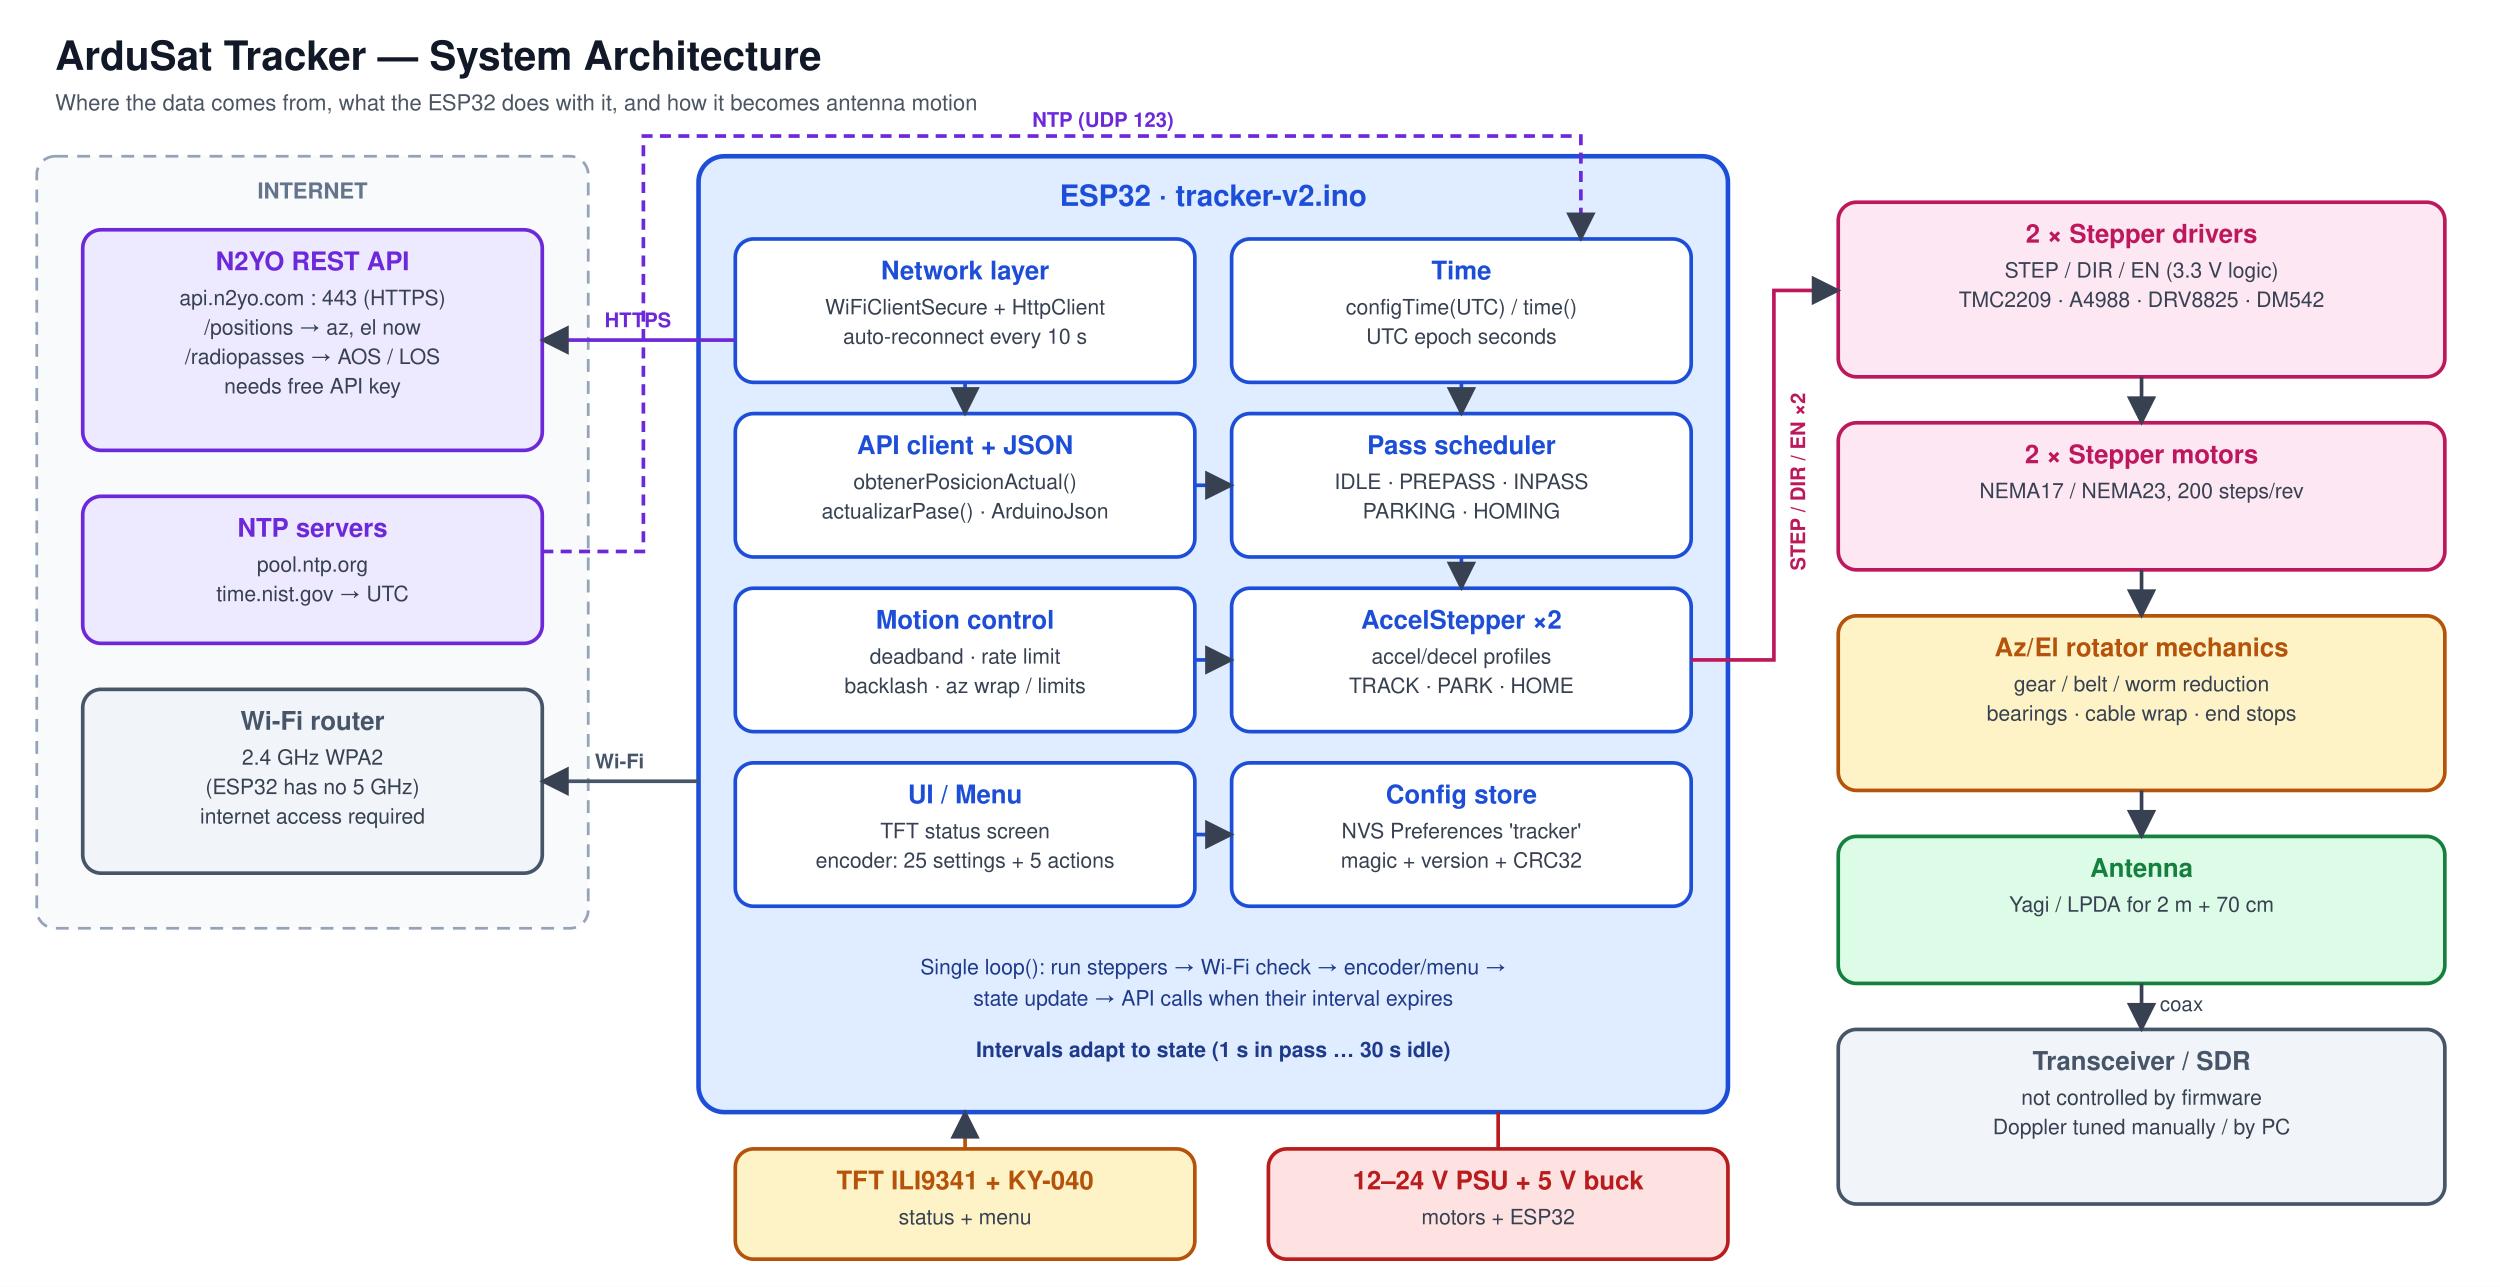
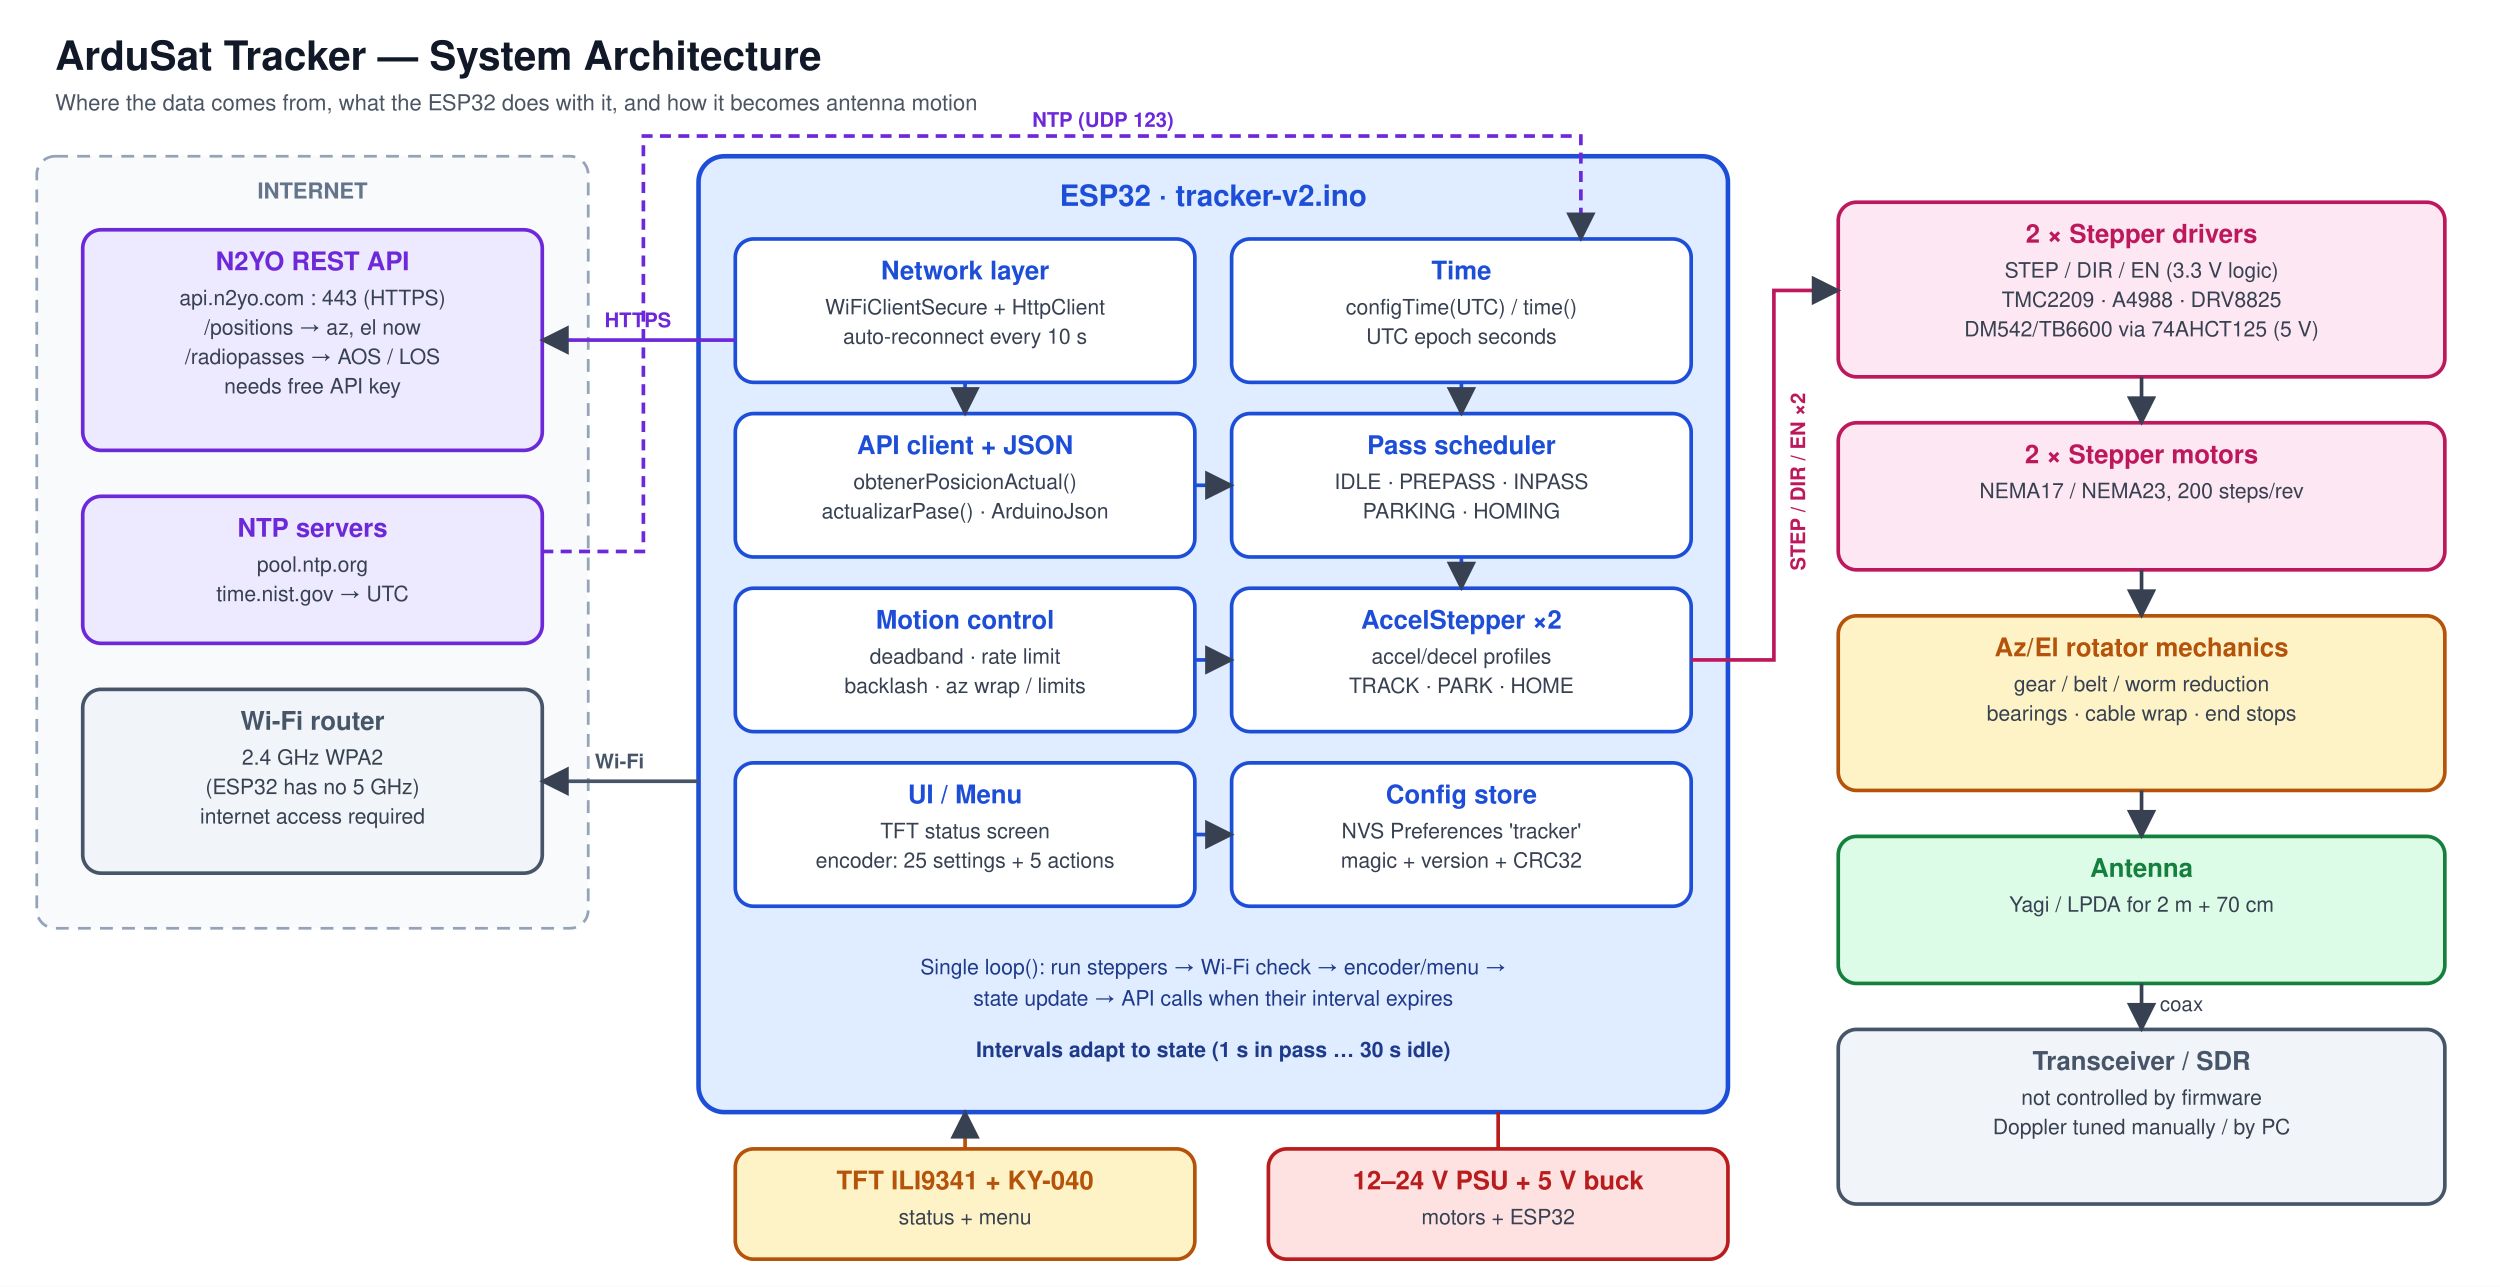
<svg xmlns="http://www.w3.org/2000/svg" width="1360" height="700" viewBox="0 0 1360 700">
  <defs>
    <marker id="arr" viewBox="0 0 10 10" refX="9" refY="5" markerWidth="8" markerHeight="8" orient="auto-start-reverse">
      <path d="M0,0 L10,5 L0,10 z" fill="#374151" />
    </marker>
  </defs>
  <rect x="0" y="0" width="1360" height="700" fill="#ffffff" />
  <text x="30" y="38" font-size="22" text-anchor="start" fill="#111827" font-weight="bold" font-family="Helvetica, Arial, sans-serif">ArduSat Tracker — System Architecture</text>
  <text x="30" y="60" font-size="12" text-anchor="start" fill="#4b5563" font-weight="normal" font-family="Helvetica, Arial, sans-serif">Where the data comes from, what the ESP32 does with it, and how it becomes antenna motion</text>
  <rect x="20" y="85" width="300" height="420" rx="10" fill="#f8fafc" stroke="#94a3b8" stroke-width="1.5" stroke-dasharray="7 5" />
  <text x="170" y="108" font-size="12" text-anchor="middle" fill="#64748b" font-weight="bold" font-family="Helvetica, Arial, sans-serif">INTERNET</text>
  <rect x="45" y="125" width="250" height="120" rx="10" fill="#ede9fe" stroke="#6d28d9" stroke-width="2" />
  <text x="170.0" y="147" font-size="14" text-anchor="middle" fill="#6d28d9" font-weight="bold" font-family="Helvetica, Arial, sans-serif">N2YO REST API</text>
  <text x="170.0" y="166" font-size="11.5" text-anchor="middle" fill="#374151" font-weight="normal" font-family="Helvetica, Arial, sans-serif">api.n2yo.com : 443 (HTTPS)</text>
  <text x="170.0" y="182" font-size="11.5" text-anchor="middle" fill="#374151" font-weight="normal" font-family="Helvetica, Arial, sans-serif">/positions → az, el now</text>
  <text x="170.0" y="198" font-size="11.5" text-anchor="middle" fill="#374151" font-weight="normal" font-family="Helvetica, Arial, sans-serif">/radiopasses → AOS / LOS</text>
  <text x="170.0" y="214" font-size="11.5" text-anchor="middle" fill="#374151" font-weight="normal" font-family="Helvetica, Arial, sans-serif">needs free API key</text>
  <rect x="45" y="270" width="250" height="80" rx="10" fill="#ede9fe" stroke="#6d28d9" stroke-width="2" />
  <text x="170.0" y="292" font-size="14" text-anchor="middle" fill="#6d28d9" font-weight="bold" font-family="Helvetica, Arial, sans-serif">NTP servers</text>
  <text x="170.0" y="311" font-size="11.5" text-anchor="middle" fill="#374151" font-weight="normal" font-family="Helvetica, Arial, sans-serif">pool.ntp.org</text>
  <text x="170.0" y="327" font-size="11.5" text-anchor="middle" fill="#374151" font-weight="normal" font-family="Helvetica, Arial, sans-serif">time.nist.gov → UTC</text>
  <rect x="45" y="375" width="250" height="100" rx="10" fill="#f1f5f9" stroke="#475569" stroke-width="2" />
  <text x="170.0" y="397" font-size="14" text-anchor="middle" fill="#475569" font-weight="bold" font-family="Helvetica, Arial, sans-serif">Wi-Fi router</text>
  <text x="170.0" y="416" font-size="11.5" text-anchor="middle" fill="#374151" font-weight="normal" font-family="Helvetica, Arial, sans-serif">2.4 GHz WPA2</text>
  <text x="170.0" y="432" font-size="11.5" text-anchor="middle" fill="#374151" font-weight="normal" font-family="Helvetica, Arial, sans-serif">(ESP32 has no 5 GHz)</text>
  <text x="170.0" y="448" font-size="11.5" text-anchor="middle" fill="#374151" font-weight="normal" font-family="Helvetica, Arial, sans-serif">internet access required</text>
  <rect x="380" y="85" width="560" height="520" rx="14" fill="#e0ecff" stroke="#1d4ed8" stroke-width="2.5" />
  <text x="660" y="112" font-size="16" text-anchor="middle" fill="#1d4ed8" font-weight="bold" font-family="Helvetica, Arial, sans-serif">ESP32  ·  tracker-v2.ino</text>
  <rect x="400" y="130" width="250" height="78" rx="10" fill="#ffffff" stroke="#1d4ed8" stroke-width="2" />
  <text x="525.0" y="152" font-size="14" text-anchor="middle" fill="#1d4ed8" font-weight="bold" font-family="Helvetica, Arial, sans-serif">Network layer</text>
  <text x="525.0" y="171" font-size="11.5" text-anchor="middle" fill="#374151" font-weight="normal" font-family="Helvetica, Arial, sans-serif">WiFiClientSecure + HttpClient</text>
  <text x="525.0" y="187" font-size="11.5" text-anchor="middle" fill="#374151" font-weight="normal" font-family="Helvetica, Arial, sans-serif">auto-reconnect every 10 s</text>
  <rect x="670" y="130" width="250" height="78" rx="10" fill="#ffffff" stroke="#1d4ed8" stroke-width="2" />
  <text x="795.0" y="152" font-size="14" text-anchor="middle" fill="#1d4ed8" font-weight="bold" font-family="Helvetica, Arial, sans-serif">Time</text>
  <text x="795.0" y="171" font-size="11.5" text-anchor="middle" fill="#374151" font-weight="normal" font-family="Helvetica, Arial, sans-serif">configTime(UTC) / time()</text>
  <text x="795.0" y="187" font-size="11.5" text-anchor="middle" fill="#374151" font-weight="normal" font-family="Helvetica, Arial, sans-serif">UTC epoch seconds</text>
  <rect x="400" y="225" width="250" height="78" rx="10" fill="#ffffff" stroke="#1d4ed8" stroke-width="2" />
  <text x="525.0" y="247" font-size="14" text-anchor="middle" fill="#1d4ed8" font-weight="bold" font-family="Helvetica, Arial, sans-serif">API client + JSON</text>
  <text x="525.0" y="266" font-size="11.5" text-anchor="middle" fill="#374151" font-weight="normal" font-family="Helvetica, Arial, sans-serif">obtenerPosicionActual()</text>
  <text x="525.0" y="282" font-size="11.5" text-anchor="middle" fill="#374151" font-weight="normal" font-family="Helvetica, Arial, sans-serif">actualizarPase() · ArduinoJson</text>
  <rect x="670" y="225" width="250" height="78" rx="10" fill="#ffffff" stroke="#1d4ed8" stroke-width="2" />
  <text x="795.0" y="247" font-size="14" text-anchor="middle" fill="#1d4ed8" font-weight="bold" font-family="Helvetica, Arial, sans-serif">Pass scheduler</text>
  <text x="795.0" y="266" font-size="11.5" text-anchor="middle" fill="#374151" font-weight="normal" font-family="Helvetica, Arial, sans-serif">IDLE · PREPASS · INPASS</text>
  <text x="795.0" y="282" font-size="11.5" text-anchor="middle" fill="#374151" font-weight="normal" font-family="Helvetica, Arial, sans-serif">PARKING · HOMING</text>
  <rect x="400" y="320" width="250" height="78" rx="10" fill="#ffffff" stroke="#1d4ed8" stroke-width="2" />
  <text x="525.0" y="342" font-size="14" text-anchor="middle" fill="#1d4ed8" font-weight="bold" font-family="Helvetica, Arial, sans-serif">Motion control</text>
  <text x="525.0" y="361" font-size="11.5" text-anchor="middle" fill="#374151" font-weight="normal" font-family="Helvetica, Arial, sans-serif">deadband · rate limit</text>
  <text x="525.0" y="377" font-size="11.5" text-anchor="middle" fill="#374151" font-weight="normal" font-family="Helvetica, Arial, sans-serif">backlash · az wrap / limits</text>
  <rect x="670" y="320" width="250" height="78" rx="10" fill="#ffffff" stroke="#1d4ed8" stroke-width="2" />
  <text x="795.0" y="342" font-size="14" text-anchor="middle" fill="#1d4ed8" font-weight="bold" font-family="Helvetica, Arial, sans-serif">AccelStepper ×2</text>
  <text x="795.0" y="361" font-size="11.5" text-anchor="middle" fill="#374151" font-weight="normal" font-family="Helvetica, Arial, sans-serif">accel/decel profiles</text>
  <text x="795.0" y="377" font-size="11.5" text-anchor="middle" fill="#374151" font-weight="normal" font-family="Helvetica, Arial, sans-serif">TRACK · PARK · HOME</text>
  <rect x="400" y="415" width="250" height="78" rx="10" fill="#ffffff" stroke="#1d4ed8" stroke-width="2" />
  <text x="525.0" y="437" font-size="14" text-anchor="middle" fill="#1d4ed8" font-weight="bold" font-family="Helvetica, Arial, sans-serif">UI / Menu</text>
  <text x="525.0" y="456" font-size="11.5" text-anchor="middle" fill="#374151" font-weight="normal" font-family="Helvetica, Arial, sans-serif">TFT status screen</text>
  <text x="525.0" y="472" font-size="11.5" text-anchor="middle" fill="#374151" font-weight="normal" font-family="Helvetica, Arial, sans-serif">encoder: 25 settings + 5 actions</text>
  <rect x="670" y="415" width="250" height="78" rx="10" fill="#ffffff" stroke="#1d4ed8" stroke-width="2" />
  <text x="795.0" y="437" font-size="14" text-anchor="middle" fill="#1d4ed8" font-weight="bold" font-family="Helvetica, Arial, sans-serif">Config store</text>
  <text x="795.0" y="456" font-size="11.5" text-anchor="middle" fill="#374151" font-weight="normal" font-family="Helvetica, Arial, sans-serif">NVS Preferences 'tracker'</text>
  <text x="795.0" y="472" font-size="11.5" text-anchor="middle" fill="#374151" font-weight="normal" font-family="Helvetica, Arial, sans-serif">magic + version + CRC32</text>
  <text x="660" y="530" font-size="11.5" text-anchor="middle" fill="#1e3a8a" font-weight="normal" font-family="Helvetica, Arial, sans-serif">Single loop(): run steppers → Wi-Fi check → encoder/menu →</text>
  <text x="660" y="547" font-size="11.5" text-anchor="middle" fill="#1e3a8a" font-weight="normal" font-family="Helvetica, Arial, sans-serif">state update → API calls when their interval expires</text>
  <text x="660" y="575" font-size="11.5" text-anchor="middle" fill="#1e3a8a" font-weight="bold" font-family="Helvetica, Arial, sans-serif">Intervals adapt to state (1 s in pass … 30 s idle)</text>
  <line x1="525" y1="208" x2="525" y2="225" stroke="#1d4ed8" stroke-width="2" marker-end="url(#arr)" />
  <line x1="795" y1="208" x2="795" y2="225" stroke="#1d4ed8" stroke-width="2" marker-end="url(#arr)" />
  <line x1="650" y1="264" x2="670" y2="264" stroke="#1d4ed8" stroke-width="2" marker-end="url(#arr)" />
  <line x1="795" y1="303" x2="795" y2="320" stroke="#1d4ed8" stroke-width="2" marker-end="url(#arr)" />
  <line x1="650" y1="359" x2="670" y2="359" stroke="#1d4ed8" stroke-width="2" marker-end="url(#arr)" />
  <line x1="670" y1="454" x2="650" y2="454" stroke="#1d4ed8" stroke-width="2" marker-start="url(#arr)" />
  <line x1="295" y1="185" x2="400" y2="185" stroke="#6d28d9" stroke-width="2" marker-start="url(#arr)" />
  <text x="347" y="178" font-size="11" text-anchor="middle" fill="#6d28d9" font-weight="bold" font-family="Helvetica, Arial, sans-serif">HTTPS</text>
  <path d="M295,300 L350,300 L350,74 L860,74 L860,130" stroke="#6d28d9" stroke-width="2" fill="none" marker-end="url(#arr)" stroke-dasharray="6 4" />
  <text x="600" y="69" font-size="11" text-anchor="middle" fill="#6d28d9" font-weight="bold" font-family="Helvetica, Arial, sans-serif">NTP (UDP 123)</text>
  <line x1="295" y1="425" x2="380" y2="425" stroke="#475569" stroke-width="2" marker-start="url(#arr)" />
  <text x="337" y="418" font-size="11" text-anchor="middle" fill="#475569" font-weight="bold" font-family="Helvetica, Arial, sans-serif">Wi-Fi</text>
  <rect x="1000" y="110" width="330" height="95" rx="10" fill="#fce7f3" stroke="#be185d" stroke-width="2" />
  <text x="1165.0" y="132" font-size="14" text-anchor="middle" fill="#be185d" font-weight="bold" font-family="Helvetica, Arial, sans-serif">2 × Stepper drivers</text>
  <text x="1165.0" y="151" font-size="11.5" text-anchor="middle" fill="#374151" font-weight="normal" font-family="Helvetica, Arial, sans-serif">STEP / DIR / EN (3.3 V logic)</text>
-   <text x="1165.0" y="167" font-size="11.5" text-anchor="middle" fill="#374151" font-weight="normal" font-family="Helvetica, Arial, sans-serif">TMC2209 · A4988 · DRV8825 · DM542</text>
+   <text x="1165.0" y="167" font-size="11.5" text-anchor="middle" fill="#374151" font-weight="normal" font-family="Helvetica, Arial, sans-serif">TMC2209 · A4988 · DRV8825</text>
+   <text x="1165.0" y="183" font-size="11.5" text-anchor="middle" fill="#374151" font-weight="normal" font-family="Helvetica, Arial, sans-serif">DM542/TB6600 via 74AHCT125 (5 V)</text>
  <rect x="1000" y="230" width="330" height="80" rx="10" fill="#fce7f3" stroke="#be185d" stroke-width="2" />
  <text x="1165.0" y="252" font-size="14" text-anchor="middle" fill="#be185d" font-weight="bold" font-family="Helvetica, Arial, sans-serif">2 × Stepper motors</text>
  <text x="1165.0" y="271" font-size="11.5" text-anchor="middle" fill="#374151" font-weight="normal" font-family="Helvetica, Arial, sans-serif">NEMA17 / NEMA23, 200 steps/rev</text>
  <rect x="1000" y="335" width="330" height="95" rx="10" fill="#fef3c7" stroke="#b45309" stroke-width="2" />
  <text x="1165.0" y="357" font-size="14" text-anchor="middle" fill="#b45309" font-weight="bold" font-family="Helvetica, Arial, sans-serif">Az/El rotator mechanics</text>
  <text x="1165.0" y="376" font-size="11.5" text-anchor="middle" fill="#374151" font-weight="normal" font-family="Helvetica, Arial, sans-serif">gear / belt / worm reduction</text>
  <text x="1165.0" y="392" font-size="11.5" text-anchor="middle" fill="#374151" font-weight="normal" font-family="Helvetica, Arial, sans-serif">bearings · cable wrap · end stops</text>
  <rect x="1000" y="455" width="330" height="80" rx="10" fill="#dcfce7" stroke="#15803d" stroke-width="2" />
  <text x="1165.0" y="477" font-size="14" text-anchor="middle" fill="#15803d" font-weight="bold" font-family="Helvetica, Arial, sans-serif">Antenna</text>
  <text x="1165.0" y="496" font-size="11.5" text-anchor="middle" fill="#374151" font-weight="normal" font-family="Helvetica, Arial, sans-serif">Yagi / LPDA for 2 m + 70 cm</text>
  <rect x="1000" y="560" width="330" height="95" rx="10" fill="#f1f5f9" stroke="#475569" stroke-width="2" />
  <text x="1165.0" y="582" font-size="14" text-anchor="middle" fill="#475569" font-weight="bold" font-family="Helvetica, Arial, sans-serif">Transceiver / SDR</text>
  <text x="1165.0" y="601" font-size="11.5" text-anchor="middle" fill="#374151" font-weight="normal" font-family="Helvetica, Arial, sans-serif">not controlled by firmware</text>
  <text x="1165.0" y="617" font-size="11.5" text-anchor="middle" fill="#374151" font-weight="normal" font-family="Helvetica, Arial, sans-serif">Doppler tuned manually / by PC</text>
  <path d="M920,359 L965,359 L965,158 L1000,158" stroke="#be185d" stroke-width="2" fill="none" marker-end="url(#arr)" />
  <text x="982" y="262" font-size="11" text-anchor="middle" fill="#be185d" font-weight="bold" font-family="Helvetica, Arial, sans-serif" transform="rotate(-90 982 262)">STEP / DIR / EN ×2</text>
  <line x1="1165" y1="205" x2="1165" y2="230" stroke="#374151" stroke-width="2" marker-end="url(#arr)" />
  <line x1="1165" y1="310" x2="1165" y2="335" stroke="#374151" stroke-width="2" marker-end="url(#arr)" />
  <line x1="1165" y1="430" x2="1165" y2="455" stroke="#374151" stroke-width="2" marker-end="url(#arr)" />
  <line x1="1165" y1="535" x2="1165" y2="560" stroke="#374151" stroke-width="2" marker-end="url(#arr)" />
  <text x="1175" y="550" font-size="11" text-anchor="start" fill="#374151" font-weight="normal" font-family="Helvetica, Arial, sans-serif">coax</text>
  <rect x="400" y="625" width="250" height="60" rx="10" fill="#fef3c7" stroke="#b45309" stroke-width="2" />
  <text x="525.0" y="647" font-size="14" text-anchor="middle" fill="#b45309" font-weight="bold" font-family="Helvetica, Arial, sans-serif">TFT ILI9341 + KY-040</text>
  <text x="525.0" y="666" font-size="11.5" text-anchor="middle" fill="#374151" font-weight="normal" font-family="Helvetica, Arial, sans-serif">status + menu</text>
  <line x1="525" y1="605" x2="525" y2="625" stroke="#b45309" stroke-width="2" marker-start="url(#arr)" />
  <rect x="690" y="625" width="250" height="60" rx="10" fill="#fee2e2" stroke="#b91c1c" stroke-width="2" />
  <text x="815.0" y="647" font-size="14" text-anchor="middle" fill="#b91c1c" font-weight="bold" font-family="Helvetica, Arial, sans-serif">12–24 V PSU + 5 V buck</text>
  <text x="815.0" y="666" font-size="11.5" text-anchor="middle" fill="#374151" font-weight="normal" font-family="Helvetica, Arial, sans-serif">motors + ESP32</text>
  <line x1="815" y1="605" x2="815" y2="625" stroke="#b91c1c" stroke-width="2" />
</svg>
